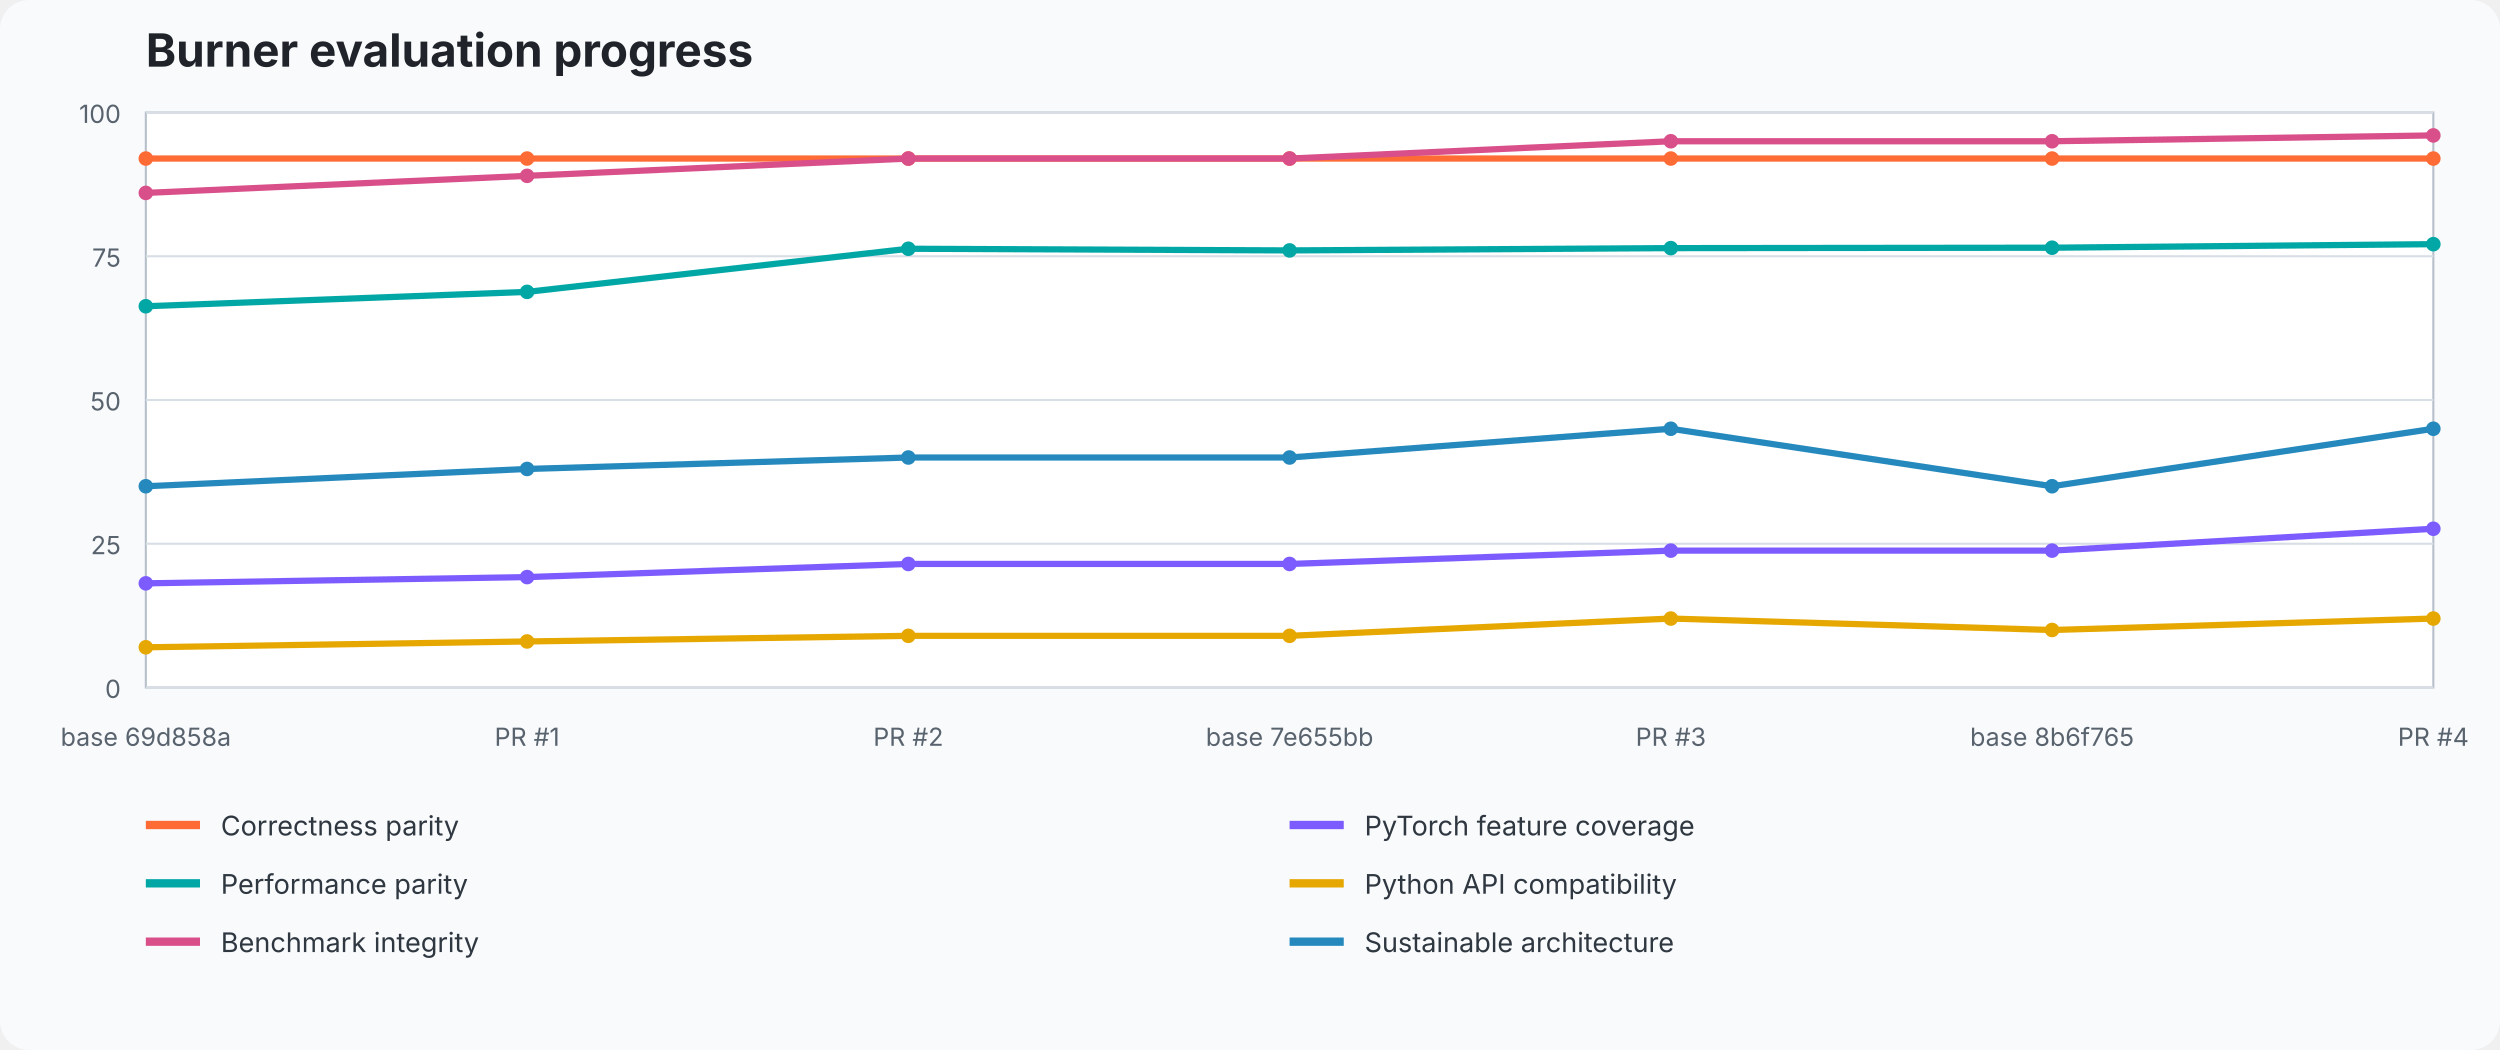
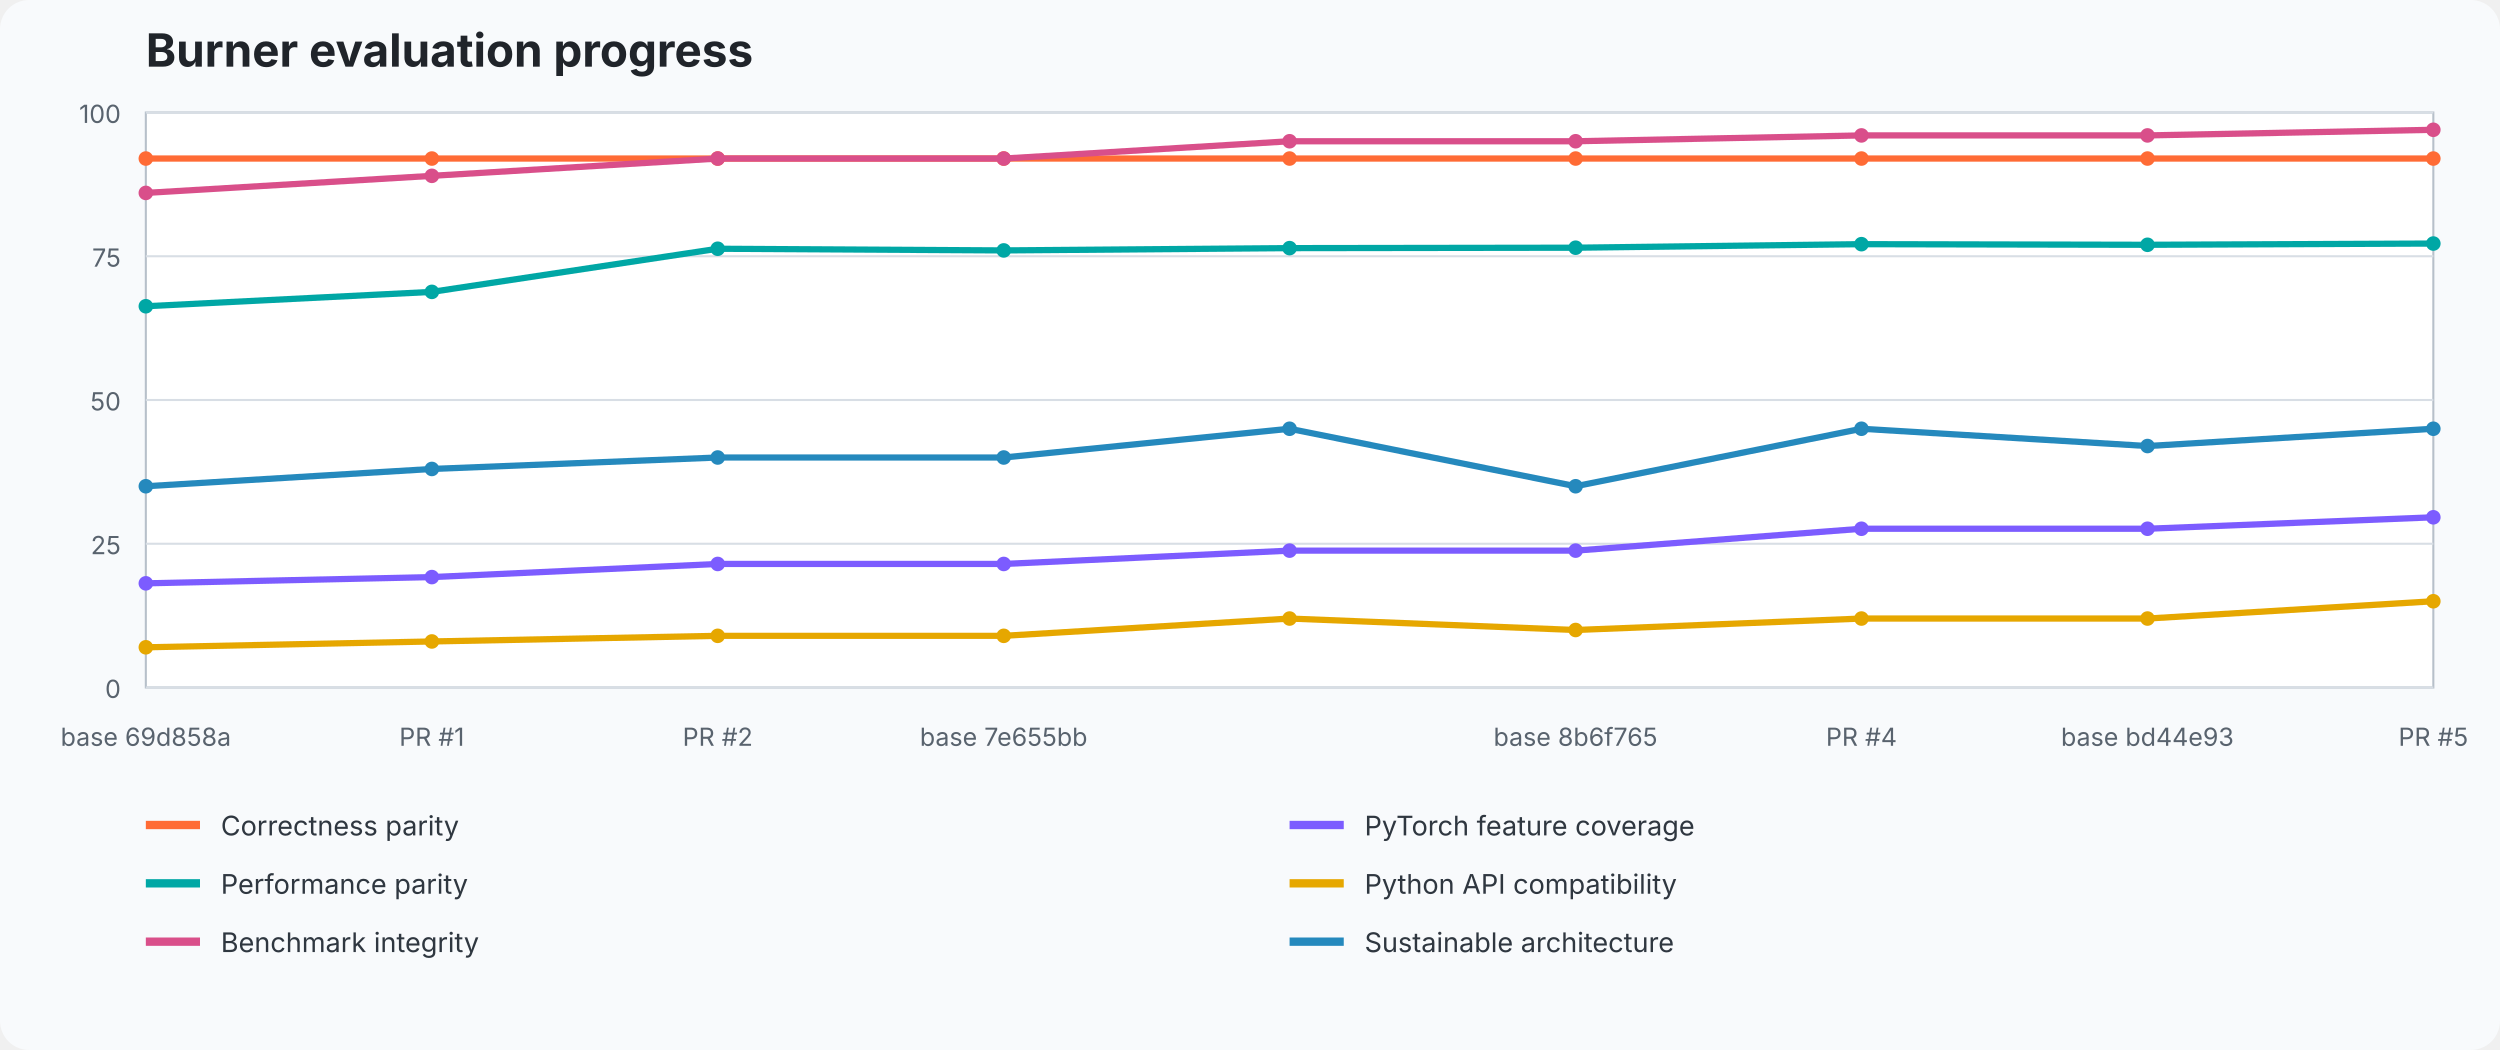
<svg xmlns="http://www.w3.org/2000/svg" width="1200" height="504" viewBox="0 0 1200 504" role="img" aria-labelledby="title desc">
  <style>text{font-family:ui-sans-serif,system-ui,-apple-system,BlinkMacSystemFont,"Segoe UI",sans-serif}.title{font-size:22px;font-weight:700;fill:#20242a}.axis{font-size:12px;fill:#59636e}.legend{font-size:13px;fill:#2f3740}.grid{stroke:#d8dee5;stroke-width:1}.plot{fill:#fff;stroke:#b7c0ca}</style>
  <rect width="100%" height="100%" fill="#f8fafc" rx="14" />
  <text x="70" y="32" class="title">Burner evaluation progress</text>
  <rect x="70" y="54" width="1098" height="276" class="plot" />
  <line x1="70" y1="330" x2="1168" y2="330" class="grid" />
  <text x="58" y="335" text-anchor="end" class="axis">0</text>
  <line x1="70" y1="261" x2="1168" y2="261" class="grid" />
  <text x="58" y="266" text-anchor="end" class="axis">25</text>
  <line x1="70" y1="192" x2="1168" y2="192" class="grid" />
  <text x="58" y="197" text-anchor="end" class="axis">50</text>
  <line x1="70" y1="123" x2="1168" y2="123" class="grid" />
  <text x="58" y="128" text-anchor="end" class="axis">75</text>
  <line x1="70" y1="54" x2="1168" y2="54" class="grid" />
  <text x="58" y="59" text-anchor="end" class="axis">100</text>
-   <polyline points="70.0,76.1 253.0,76.1 436.0,76.1 619.0,76.1 802.0,76.1 985.0,76.1 1168.0,76.1" fill="none" stroke="#ff6b35" stroke-width="3" stroke-linejoin="round" stroke-linecap="round" />
+   <polyline points="70.0,76.1 207.3,76.1 344.5,76.1 481.8,76.1 619.0,76.1 756.3,76.1 893.5,76.1 1030.8,76.1 1168.0,76.1" fill="none" stroke="#ff6b35" stroke-width="3" stroke-linejoin="round" stroke-linecap="round" />
  <circle cx="70.0" cy="76.1" r="3.5" fill="#ff6b35" />
-   <circle cx="253.0" cy="76.1" r="3.5" fill="#ff6b35" />
-   <circle cx="436.0" cy="76.1" r="3.5" fill="#ff6b35" />
+   <circle cx="207.3" cy="76.1" r="3.5" fill="#ff6b35" />
+   <circle cx="344.5" cy="76.1" r="3.5" fill="#ff6b35" />
+   <circle cx="481.8" cy="76.1" r="3.5" fill="#ff6b35" />
  <circle cx="619.0" cy="76.1" r="3.5" fill="#ff6b35" />
-   <circle cx="802.0" cy="76.1" r="3.5" fill="#ff6b35" />
-   <circle cx="985.0" cy="76.1" r="3.5" fill="#ff6b35" />
+   <circle cx="756.3" cy="76.1" r="3.5" fill="#ff6b35" />
+   <circle cx="893.5" cy="76.1" r="3.5" fill="#ff6b35" />
+   <circle cx="1030.8" cy="76.1" r="3.5" fill="#ff6b35" />
  <circle cx="1168.0" cy="76.1" r="3.5" fill="#ff6b35" />
-   <polyline points="70.0,280.0 253.0,277.0 436.0,270.7 619.0,270.7 802.0,264.3 985.0,264.3 1168.0,253.8" fill="none" stroke="#7c5cff" stroke-width="3" stroke-linejoin="round" stroke-linecap="round" />
+   <polyline points="70.0,280.0 207.3,277.0 344.5,270.7 481.8,270.7 619.0,264.3 756.3,264.3 893.5,253.8 1030.8,253.8 1168.0,248.3" fill="none" stroke="#7c5cff" stroke-width="3" stroke-linejoin="round" stroke-linecap="round" />
  <circle cx="70.0" cy="280.0" r="3.5" fill="#7c5cff" />
-   <circle cx="253.0" cy="277.0" r="3.5" fill="#7c5cff" />
-   <circle cx="436.0" cy="270.7" r="3.5" fill="#7c5cff" />
-   <circle cx="619.0" cy="270.7" r="3.5" fill="#7c5cff" />
-   <circle cx="802.0" cy="264.3" r="3.5" fill="#7c5cff" />
-   <circle cx="985.0" cy="264.3" r="3.5" fill="#7c5cff" />
-   <circle cx="1168.0" cy="253.8" r="3.5" fill="#7c5cff" />
-   <polyline points="70.0,147.0 253.0,140.1 436.0,119.4 619.0,120.2 802.0,119.1 985.0,118.9 1168.0,117.2" fill="none" stroke="#00a7a5" stroke-width="3" stroke-linejoin="round" stroke-linecap="round" />
+   <circle cx="207.3" cy="277.0" r="3.5" fill="#7c5cff" />
+   <circle cx="344.5" cy="270.7" r="3.5" fill="#7c5cff" />
+   <circle cx="481.8" cy="270.7" r="3.5" fill="#7c5cff" />
+   <circle cx="619.0" cy="264.3" r="3.5" fill="#7c5cff" />
+   <circle cx="756.3" cy="264.3" r="3.5" fill="#7c5cff" />
+   <circle cx="893.5" cy="253.8" r="3.5" fill="#7c5cff" />
+   <circle cx="1030.8" cy="253.8" r="3.5" fill="#7c5cff" />
+   <circle cx="1168.0" cy="248.3" r="3.5" fill="#7c5cff" />
+   <polyline points="70.0,147.0 207.3,140.1 344.5,119.4 481.8,120.2 619.0,119.1 756.3,118.9 893.5,117.2 1030.8,117.5 1168.0,116.9" fill="none" stroke="#00a7a5" stroke-width="3" stroke-linejoin="round" stroke-linecap="round" />
  <circle cx="70.0" cy="147.0" r="3.5" fill="#00a7a5" />
-   <circle cx="253.0" cy="140.1" r="3.5" fill="#00a7a5" />
-   <circle cx="436.0" cy="119.4" r="3.5" fill="#00a7a5" />
-   <circle cx="619.0" cy="120.2" r="3.5" fill="#00a7a5" />
-   <circle cx="802.0" cy="119.1" r="3.5" fill="#00a7a5" />
-   <circle cx="985.0" cy="118.9" r="3.5" fill="#00a7a5" />
-   <circle cx="1168.0" cy="117.2" r="3.5" fill="#00a7a5" />
-   <polyline points="70.0,310.7 253.0,307.9 436.0,305.2 619.0,305.2 802.0,296.9 985.0,302.4 1168.0,296.9" fill="none" stroke="#e6a700" stroke-width="3" stroke-linejoin="round" stroke-linecap="round" />
+   <circle cx="207.3" cy="140.1" r="3.5" fill="#00a7a5" />
+   <circle cx="344.5" cy="119.4" r="3.5" fill="#00a7a5" />
+   <circle cx="481.8" cy="120.2" r="3.5" fill="#00a7a5" />
+   <circle cx="619.0" cy="119.1" r="3.5" fill="#00a7a5" />
+   <circle cx="756.3" cy="118.9" r="3.5" fill="#00a7a5" />
+   <circle cx="893.5" cy="117.2" r="3.5" fill="#00a7a5" />
+   <circle cx="1030.8" cy="117.5" r="3.5" fill="#00a7a5" />
+   <circle cx="1168.0" cy="116.9" r="3.5" fill="#00a7a5" />
+   <polyline points="70.0,310.7 207.3,307.9 344.5,305.2 481.8,305.2 619.0,296.9 756.3,302.4 893.5,296.9 1030.8,296.9 1168.0,288.6" fill="none" stroke="#e6a700" stroke-width="3" stroke-linejoin="round" stroke-linecap="round" />
  <circle cx="70.0" cy="310.7" r="3.5" fill="#e6a700" />
-   <circle cx="253.0" cy="307.9" r="3.5" fill="#e6a700" />
-   <circle cx="436.0" cy="305.2" r="3.5" fill="#e6a700" />
-   <circle cx="619.0" cy="305.2" r="3.5" fill="#e6a700" />
-   <circle cx="802.0" cy="296.9" r="3.5" fill="#e6a700" />
-   <circle cx="985.0" cy="302.4" r="3.5" fill="#e6a700" />
-   <circle cx="1168.0" cy="296.9" r="3.5" fill="#e6a700" />
-   <polyline points="70.0,92.6 253.0,84.4 436.0,76.1 619.0,76.1 802.0,67.8 985.0,67.8 1168.0,65.0" fill="none" stroke="#d94f8a" stroke-width="3" stroke-linejoin="round" stroke-linecap="round" />
+   <circle cx="207.3" cy="307.9" r="3.5" fill="#e6a700" />
+   <circle cx="344.5" cy="305.2" r="3.5" fill="#e6a700" />
+   <circle cx="481.8" cy="305.2" r="3.5" fill="#e6a700" />
+   <circle cx="619.0" cy="296.9" r="3.5" fill="#e6a700" />
+   <circle cx="756.3" cy="302.4" r="3.5" fill="#e6a700" />
+   <circle cx="893.5" cy="296.9" r="3.5" fill="#e6a700" />
+   <circle cx="1030.8" cy="296.9" r="3.5" fill="#e6a700" />
+   <circle cx="1168.0" cy="288.6" r="3.5" fill="#e6a700" />
+   <polyline points="70.0,92.6 207.3,84.4 344.5,76.1 481.8,76.1 619.0,67.8 756.3,67.8 893.5,65.0 1030.8,65.0 1168.0,62.3" fill="none" stroke="#d94f8a" stroke-width="3" stroke-linejoin="round" stroke-linecap="round" />
  <circle cx="70.0" cy="92.6" r="3.5" fill="#d94f8a" />
-   <circle cx="253.0" cy="84.4" r="3.5" fill="#d94f8a" />
-   <circle cx="436.0" cy="76.1" r="3.5" fill="#d94f8a" />
-   <circle cx="619.0" cy="76.1" r="3.5" fill="#d94f8a" />
-   <circle cx="802.0" cy="67.8" r="3.5" fill="#d94f8a" />
-   <circle cx="985.0" cy="67.8" r="3.5" fill="#d94f8a" />
-   <circle cx="1168.0" cy="65.0" r="3.5" fill="#d94f8a" />
-   <polyline points="70.0,233.4 253.0,225.1 436.0,219.6 619.0,219.6 802.0,205.8 985.0,233.4 1168.0,205.8" fill="none" stroke="#2589bd" stroke-width="3" stroke-linejoin="round" stroke-linecap="round" />
+   <circle cx="207.3" cy="84.4" r="3.5" fill="#d94f8a" />
+   <circle cx="344.5" cy="76.1" r="3.5" fill="#d94f8a" />
+   <circle cx="481.8" cy="76.1" r="3.5" fill="#d94f8a" />
+   <circle cx="619.0" cy="67.8" r="3.5" fill="#d94f8a" />
+   <circle cx="756.3" cy="67.8" r="3.5" fill="#d94f8a" />
+   <circle cx="893.5" cy="65.0" r="3.5" fill="#d94f8a" />
+   <circle cx="1030.8" cy="65.0" r="3.5" fill="#d94f8a" />
+   <circle cx="1168.0" cy="62.3" r="3.5" fill="#d94f8a" />
+   <polyline points="70.0,233.4 207.3,225.1 344.5,219.6 481.8,219.6 619.0,205.8 756.3,233.4 893.5,205.8 1030.8,214.1 1168.0,205.8" fill="none" stroke="#2589bd" stroke-width="3" stroke-linejoin="round" stroke-linecap="round" />
  <circle cx="70.0" cy="233.4" r="3.5" fill="#2589bd" />
-   <circle cx="253.0" cy="225.1" r="3.5" fill="#2589bd" />
-   <circle cx="436.0" cy="219.6" r="3.5" fill="#2589bd" />
-   <circle cx="619.0" cy="219.6" r="3.5" fill="#2589bd" />
-   <circle cx="802.0" cy="205.8" r="3.5" fill="#2589bd" />
-   <circle cx="985.0" cy="233.4" r="3.5" fill="#2589bd" />
+   <circle cx="207.3" cy="225.1" r="3.5" fill="#2589bd" />
+   <circle cx="344.5" cy="219.6" r="3.5" fill="#2589bd" />
+   <circle cx="481.8" cy="219.6" r="3.5" fill="#2589bd" />
+   <circle cx="619.0" cy="205.8" r="3.5" fill="#2589bd" />
+   <circle cx="756.3" cy="233.4" r="3.5" fill="#2589bd" />
+   <circle cx="893.5" cy="205.8" r="3.5" fill="#2589bd" />
+   <circle cx="1030.8" cy="214.1" r="3.5" fill="#2589bd" />
  <circle cx="1168.0" cy="205.8" r="3.5" fill="#2589bd" />
  <text x="70" y="358" text-anchor="middle" class="axis">base 69d858a</text>
-   <text x="253" y="358" text-anchor="middle" class="axis">PR #1</text>
-   <text x="436" y="358" text-anchor="middle" class="axis">PR #2</text>
-   <text x="619" y="358" text-anchor="middle" class="axis">base 7e655bb</text>
-   <text x="802" y="358" text-anchor="middle" class="axis">PR #3</text>
-   <text x="985" y="358" text-anchor="middle" class="axis">base 8b6f765</text>
-   <text x="1168" y="358" text-anchor="middle" class="axis">PR #4</text>
+   <text x="207.25" y="358" text-anchor="middle" class="axis">PR #1</text>
+   <text x="344.5" y="358" text-anchor="middle" class="axis">PR #2</text>
+   <text x="481.75" y="358" text-anchor="middle" class="axis">base 7e655bb</text>
+   <text x="756.25" y="358" text-anchor="middle" class="axis">base 8b6f765</text>
+   <text x="893.5" y="358" text-anchor="middle" class="axis">PR #4</text>
+   <text x="1030.75" y="358" text-anchor="middle" class="axis">base bd44e93</text>
+   <text x="1168" y="358" text-anchor="middle" class="axis">PR #5</text>
  <line x1="70" y1="396" x2="96" y2="396" stroke="#ff6b35" stroke-width="4" />
  <text x="106" y="401" class="legend">Correctness parity</text>
  <line x1="619" y1="396" x2="645" y2="396" stroke="#7c5cff" stroke-width="4" />
  <text x="655" y="401" class="legend">PyTorch feature coverage</text>
  <line x1="70" y1="424" x2="96" y2="424" stroke="#00a7a5" stroke-width="4" />
  <text x="106" y="429" class="legend">Performance parity</text>
  <line x1="619" y1="424" x2="645" y2="424" stroke="#e6a700" stroke-width="4" />
  <text x="655" y="429" class="legend">Python API compatibility</text>
  <line x1="70" y1="452" x2="96" y2="452" stroke="#d94f8a" stroke-width="4" />
  <text x="106" y="457" class="legend">Benchmark integrity</text>
  <line x1="619" y1="452" x2="645" y2="452" stroke="#2589bd" stroke-width="4" />
  <text x="655" y="457" class="legend">Sustainable architecture</text>
</svg>
